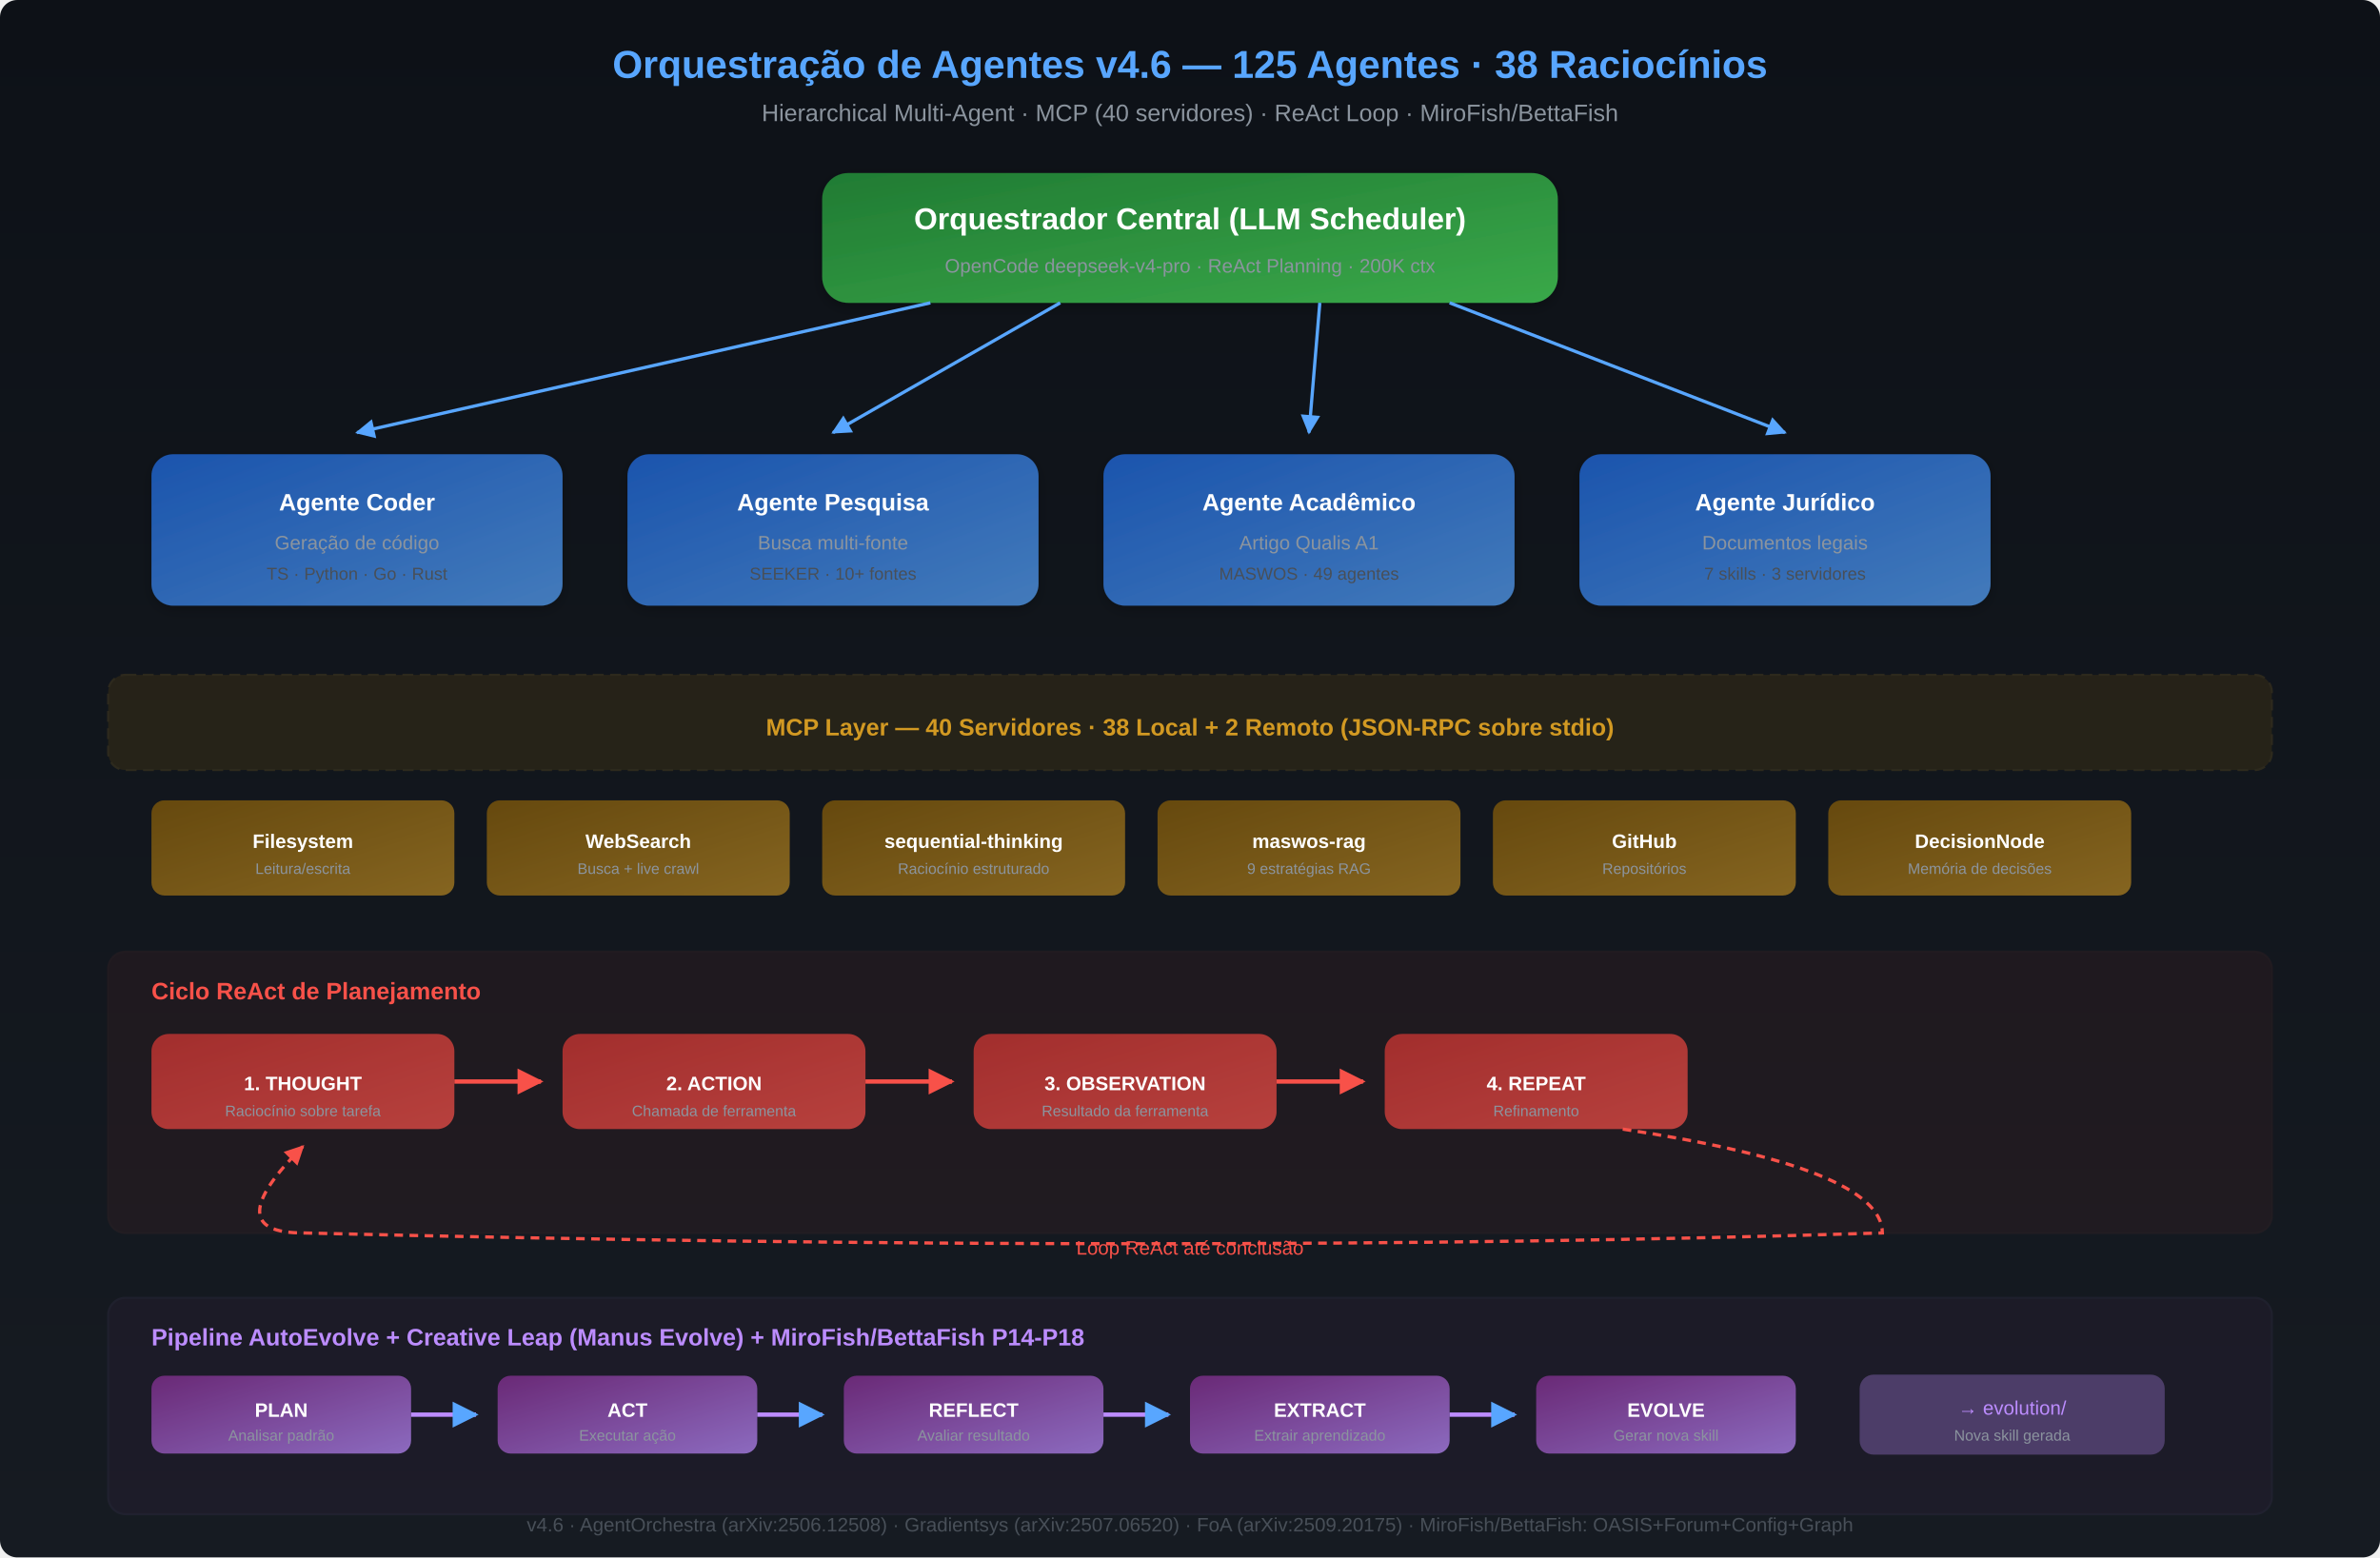
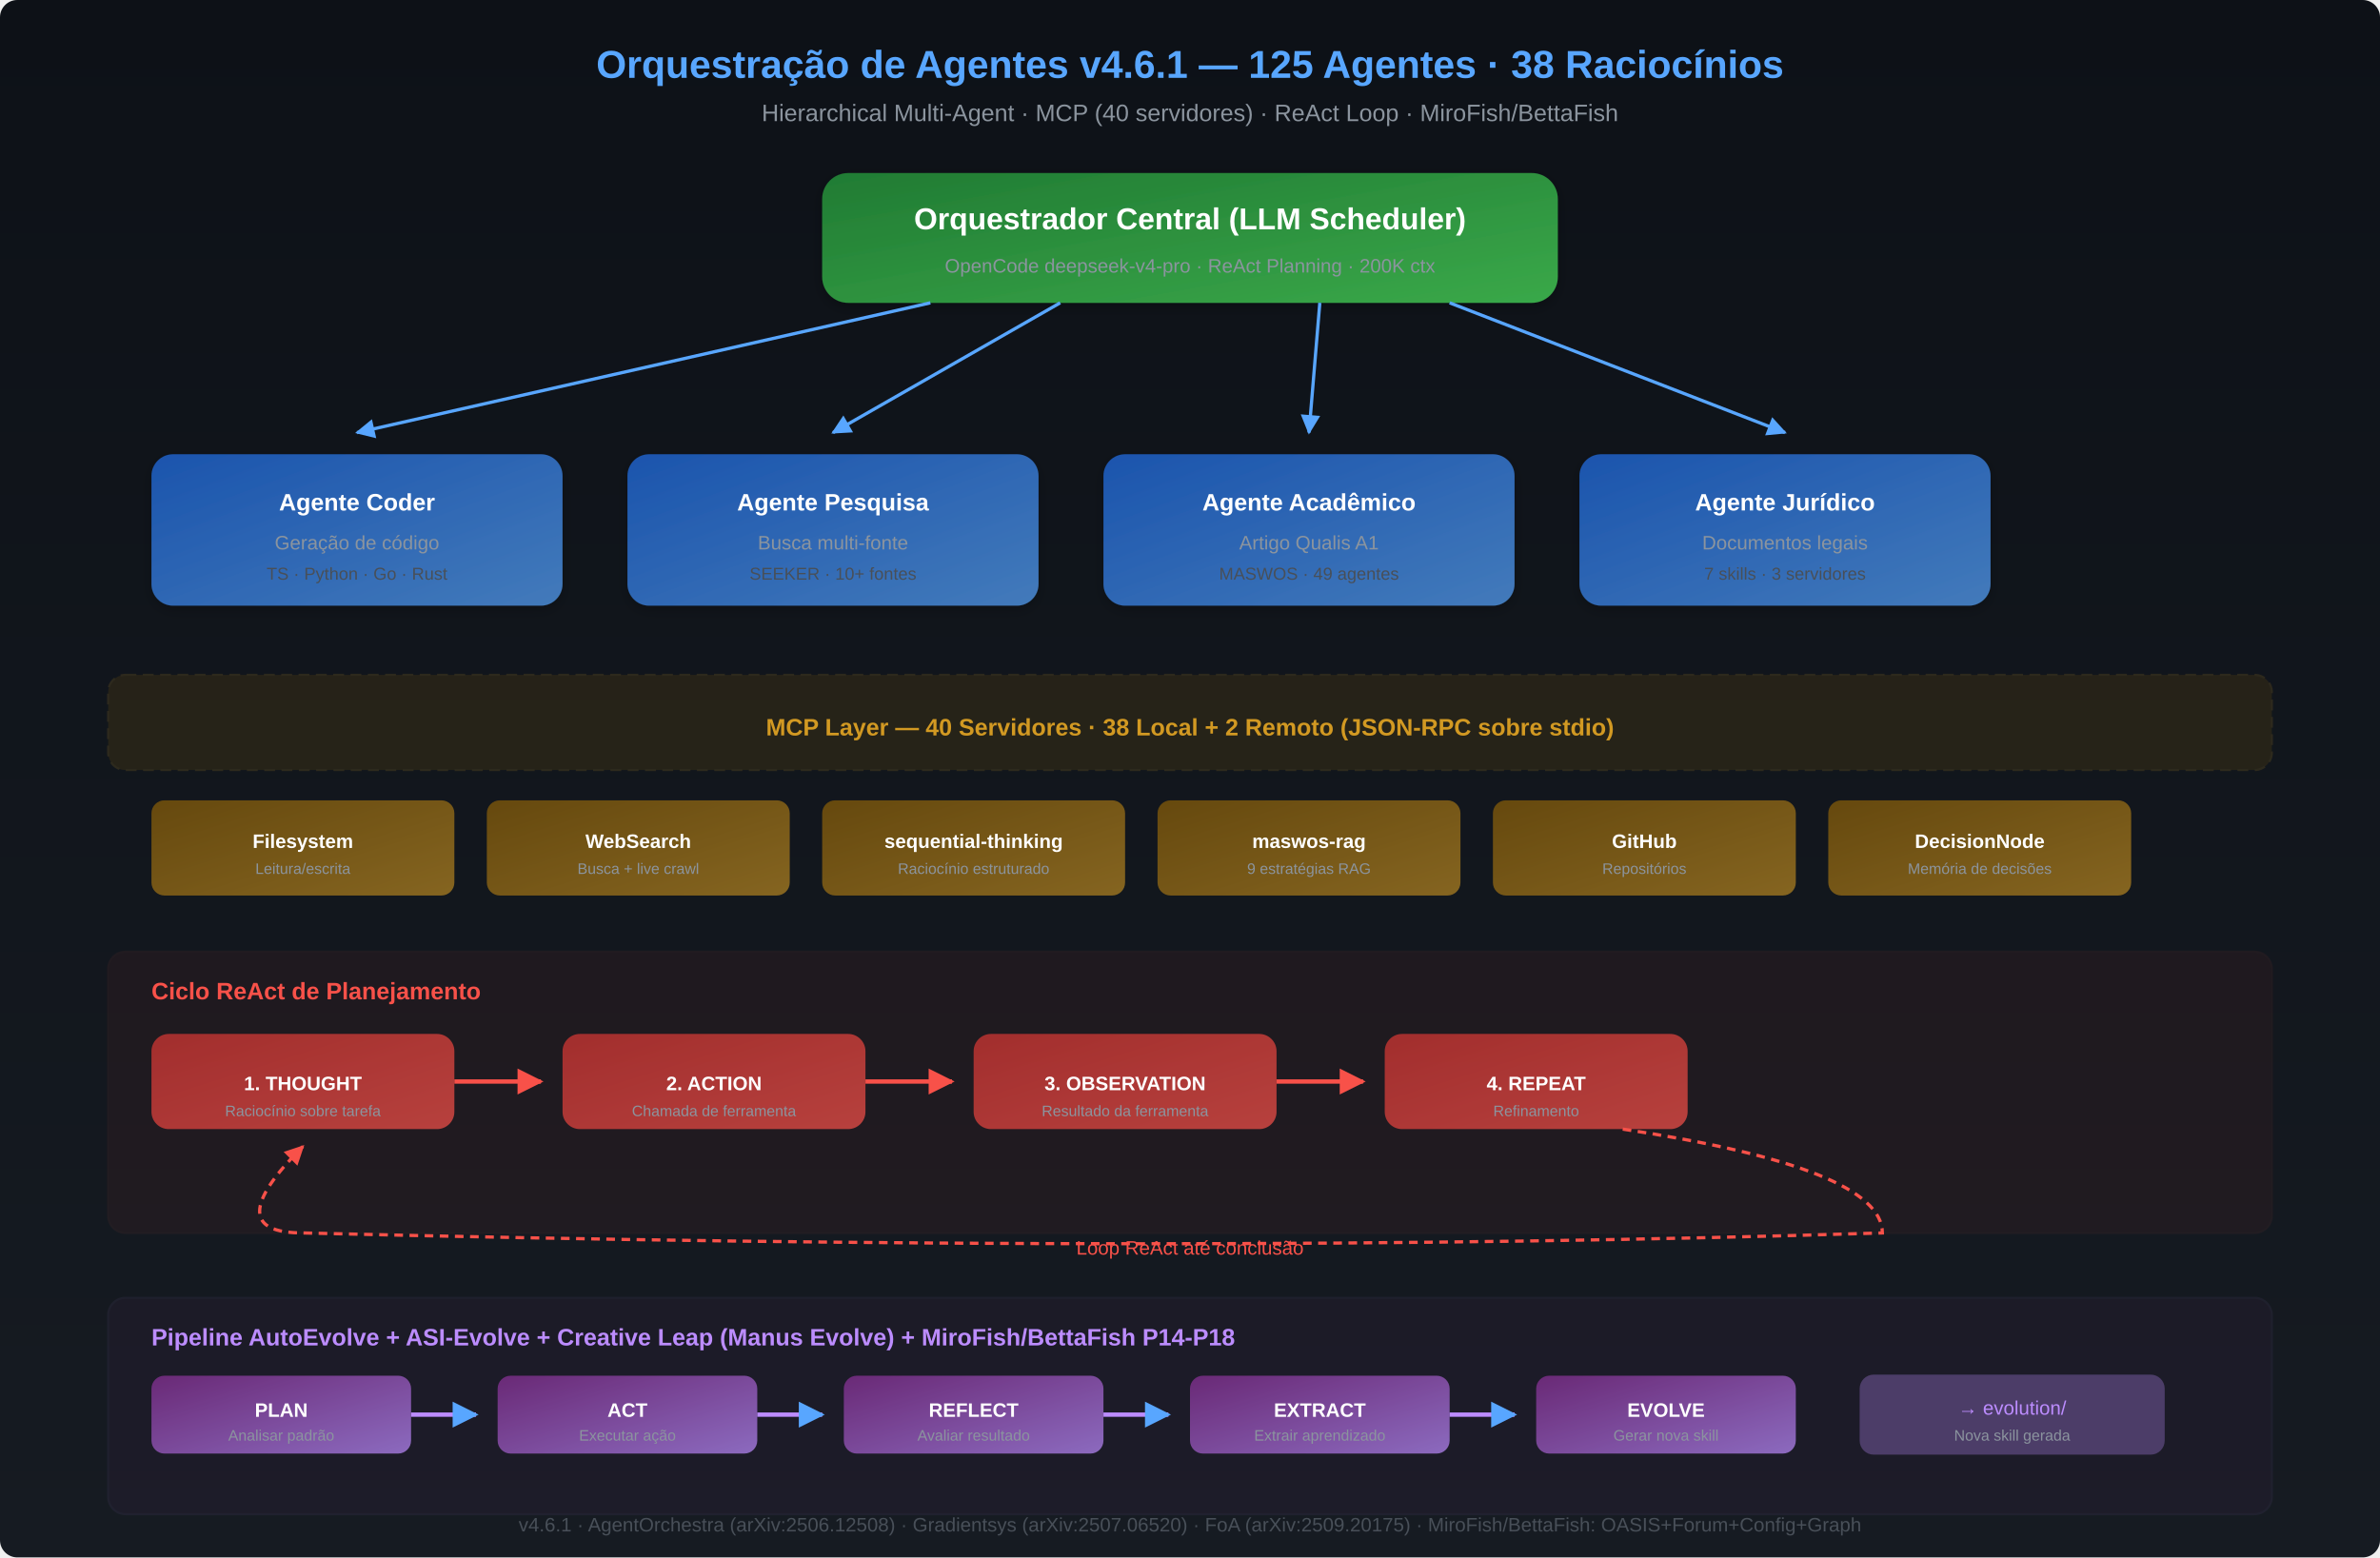
<svg xmlns="http://www.w3.org/2000/svg" viewBox="0 0 1100 720" font-family="Segoe UI, Arial, sans-serif">
  <defs>
    <linearGradient id="bg" x1="0" y1="0" x2="0" y2="1">
      <stop offset="0%" stop-color="#0d1117" />
      <stop offset="100%" stop-color="#161b22" />
    </linearGradient>
    <linearGradient id="orq" x1="0" y1="0" x2="1" y2="1">
      <stop offset="0%" stop-color="#238636" />
      <stop offset="100%" stop-color="#3fb950" />
    </linearGradient>
    <linearGradient id="agent" x1="0" y1="0" x2="1" y2="1">
      <stop offset="0%" stop-color="#1f6feb" />
      <stop offset="100%" stop-color="#58a6ff" />
    </linearGradient>
    <linearGradient id="tool" x1="0" y1="0" x2="1" y2="1">
      <stop offset="0%" stop-color="#9e6a03" />
      <stop offset="100%" stop-color="#d29922" />
    </linearGradient>
    <linearGradient id="pipe" x1="0" y1="0" x2="1" y2="1">
      <stop offset="0%" stop-color="#8b2f97" />
      <stop offset="100%" stop-color="#bc8cff" />
    </linearGradient>
    <linearGradient id="loop" x1="0" y1="0" x2="1" y2="1">
      <stop offset="0%" stop-color="#da3633" />
      <stop offset="100%" stop-color="#f85149" />
    </linearGradient>
    <filter id="shadow">
      <feDropShadow dx="0" dy="2" stdDeviation="3" flood-opacity="0.3" />
    </filter>
    <marker id="arw" viewBox="0 0 10 10" refX="9" refY="5" markerWidth="6" markerHeight="6" orient="auto">
      <path d="M0,0 L10,5 L0,10 Z" fill="#58a6ff" />
    </marker>
    <marker id="arw2" viewBox="0 0 10 10" refX="9" refY="5" markerWidth="6" markerHeight="6" orient="auto">
      <path d="M0,0 L10,5 L0,10 Z" fill="#f85149" />
    </marker>
  </defs>
  <rect width="1100" height="720" fill="url(#bg)" rx="8" />
-   <text x="550" y="36" text-anchor="middle" fill="#58a6ff" font-size="18" font-weight="bold">Orquestração de Agentes v4.6 — 125 Agentes · 38 Raciocínios</text>
+   <text x="550" y="36" text-anchor="middle" fill="#58a6ff" font-size="18" font-weight="bold">Orquestração de Agentes v4.6.1 — 125 Agentes · 38 Raciocínios</text>
  <text x="550" y="56" text-anchor="middle" fill="#8b949e" font-size="11">Hierarchical Multi-Agent · MCP (40 servidores) · ReAct Loop · MiroFish/BettaFish</text>
  <rect x="380" y="80" width="340" height="60" rx="12" fill="url(#orq)" opacity="0.9" filter="url(#shadow)" />
  <text x="550" y="106" text-anchor="middle" fill="#fff" font-size="14" font-weight="bold">Orquestrador Central (LLM Scheduler)</text>
  <text x="550" y="126" text-anchor="middle" fill="#8b949e" font-size="9">OpenCode deepseek-v4-pro · ReAct Planning · 200K ctx</text>
  <line x1="430" y1="140" x2="165" y2="200" stroke="#58a6ff" stroke-width="1.5" marker-end="url(#arw)" />
  <line x1="490" y1="140" x2="385" y2="200" stroke="#58a6ff" stroke-width="1.5" marker-end="url(#arw)" />
  <line x1="610" y1="140" x2="605" y2="200" stroke="#58a6ff" stroke-width="1.5" marker-end="url(#arw)" />
  <line x1="670" y1="140" x2="825" y2="200" stroke="#58a6ff" stroke-width="1.5" marker-end="url(#arw)" />
  <rect x="70" y="210" width="190" height="70" rx="10" fill="url(#agent)" opacity="0.7" filter="url(#shadow)" />
  <text x="165" y="236" text-anchor="middle" fill="#fff" font-size="11" font-weight="bold">Agente Coder</text>
  <text x="165" y="254" text-anchor="middle" fill="#8b949e" font-size="9">Geração de código</text>
  <text x="165" y="268" text-anchor="middle" fill="#484f58" font-size="8">TS · Python · Go · Rust</text>
  <rect x="290" y="210" width="190" height="70" rx="10" fill="url(#agent)" opacity="0.7" filter="url(#shadow)" />
  <text x="385" y="236" text-anchor="middle" fill="#fff" font-size="11" font-weight="bold">Agente Pesquisa</text>
  <text x="385" y="254" text-anchor="middle" fill="#8b949e" font-size="9">Busca multi-fonte</text>
  <text x="385" y="268" text-anchor="middle" fill="#484f58" font-size="8">SEEKER · 10+ fontes</text>
  <rect x="510" y="210" width="190" height="70" rx="10" fill="url(#agent)" opacity="0.7" filter="url(#shadow)" />
  <text x="605" y="236" text-anchor="middle" fill="#fff" font-size="11" font-weight="bold">Agente Acadêmico</text>
  <text x="605" y="254" text-anchor="middle" fill="#8b949e" font-size="9">Artigo Qualis A1</text>
  <text x="605" y="268" text-anchor="middle" fill="#484f58" font-size="8">MASWOS · 49 agentes</text>
  <rect x="730" y="210" width="190" height="70" rx="10" fill="url(#agent)" opacity="0.7" filter="url(#shadow)" />
  <text x="825" y="236" text-anchor="middle" fill="#fff" font-size="11" font-weight="bold">Agente Jurídico</text>
  <text x="825" y="254" text-anchor="middle" fill="#8b949e" font-size="9">Documentos legais</text>
  <text x="825" y="268" text-anchor="middle" fill="#484f58" font-size="8">7 skills · 3 servidores</text>
  <rect x="50" y="312" width="1000" height="44" rx="8" fill="#9e6a03" opacity="0.15" stroke="#d29922" stroke-width="1" stroke-dasharray="5,3" />
  <text x="550" y="340" text-anchor="middle" fill="#d29922" font-size="11" font-weight="bold">MCP Layer — 40 Servidores · 38 Local + 2 Remoto (JSON-RPC sobre stdio)</text>
  <rect x="70" y="370" width="140" height="44" rx="6" fill="url(#tool)" opacity="0.6" />
  <text x="140" y="392" text-anchor="middle" fill="#fff" font-size="9" font-weight="bold">Filesystem</text>
  <text x="140" y="404" text-anchor="middle" fill="#8b949e" font-size="7">Leitura/escrita</text>
  <rect x="225" y="370" width="140" height="44" rx="6" fill="url(#tool)" opacity="0.6" />
  <text x="295" y="392" text-anchor="middle" fill="#fff" font-size="9" font-weight="bold">WebSearch</text>
  <text x="295" y="404" text-anchor="middle" fill="#8b949e" font-size="7">Busca + live crawl</text>
  <rect x="380" y="370" width="140" height="44" rx="6" fill="url(#tool)" opacity="0.6" />
  <text x="450" y="392" text-anchor="middle" fill="#fff" font-size="9" font-weight="bold">sequential-thinking</text>
  <text x="450" y="404" text-anchor="middle" fill="#8b949e" font-size="7">Raciocínio estruturado</text>
  <rect x="535" y="370" width="140" height="44" rx="6" fill="url(#tool)" opacity="0.6" />
  <text x="605" y="392" text-anchor="middle" fill="#fff" font-size="9" font-weight="bold">maswos-rag</text>
  <text x="605" y="404" text-anchor="middle" fill="#8b949e" font-size="7">9 estratégias RAG</text>
  <rect x="690" y="370" width="140" height="44" rx="6" fill="url(#tool)" opacity="0.6" />
  <text x="760" y="392" text-anchor="middle" fill="#fff" font-size="9" font-weight="bold">GitHub</text>
  <text x="760" y="404" text-anchor="middle" fill="#8b949e" font-size="7">Repositórios</text>
  <rect x="845" y="370" width="140" height="44" rx="6" fill="url(#tool)" opacity="0.6" />
  <text x="915" y="392" text-anchor="middle" fill="#fff" font-size="9" font-weight="bold">DecisionNode</text>
  <text x="915" y="404" text-anchor="middle" fill="#8b949e" font-size="7">Memória de decisões</text>
  <rect x="50" y="440" width="1000" height="130" rx="8" fill="#da3633" opacity="0.06" stroke="#f85149" stroke-width="1" />
  <text x="70" y="462" fill="#f85149" font-size="11" font-weight="bold">Ciclo ReAct de Planejamento</text>
  <rect x="70" y="478" width="140" height="44" rx="8" fill="url(#loop)" opacity="0.7" />
  <text x="140" y="504" text-anchor="middle" fill="#fff" font-size="9" font-weight="bold">1. THOUGHT</text>
  <text x="140" y="516" text-anchor="middle" fill="#8b949e" font-size="7">Raciocínio sobre tarefa</text>
  <line x1="210" y1="500" x2="250" y2="500" stroke="#f85149" stroke-width="2" marker-end="url(#arw2)" />
  <rect x="260" y="478" width="140" height="44" rx="8" fill="url(#loop)" opacity="0.7" />
  <text x="330" y="504" text-anchor="middle" fill="#fff" font-size="9" font-weight="bold">2. ACTION</text>
  <text x="330" y="516" text-anchor="middle" fill="#8b949e" font-size="7">Chamada de ferramenta</text>
  <line x1="400" y1="500" x2="440" y2="500" stroke="#f85149" stroke-width="2" marker-end="url(#arw2)" />
  <rect x="450" y="478" width="140" height="44" rx="8" fill="url(#loop)" opacity="0.7" />
  <text x="520" y="504" text-anchor="middle" fill="#fff" font-size="9" font-weight="bold">3. OBSERVATION</text>
  <text x="520" y="516" text-anchor="middle" fill="#8b949e" font-size="7">Resultado da ferramenta</text>
  <line x1="590" y1="500" x2="630" y2="500" stroke="#f85149" stroke-width="2" marker-end="url(#arw2)" />
  <rect x="640" y="478" width="140" height="44" rx="8" fill="url(#loop)" opacity="0.7" />
  <text x="710" y="504" text-anchor="middle" fill="#fff" font-size="9" font-weight="bold">4. REPEAT</text>
  <text x="710" y="516" text-anchor="middle" fill="#8b949e" font-size="7">Refinamento</text>
  <path d="M750,522 Q870,540 870,570 Q550,580 140,570 Q100,570 140,530" fill="none" stroke="#f85149" stroke-width="1.5" stroke-dasharray="4,3" marker-end="url(#arw2)" />
  <text x="550" y="580" text-anchor="middle" fill="#f85149" font-size="9">Loop ReAct até conclusão</text>
  <rect x="50" y="600" width="1000" height="100" rx="8" fill="#8b2f97" opacity="0.06" stroke="#bc8cff" stroke-width="1" />
-   <text x="70" y="622" fill="#bc8cff" font-size="11" font-weight="bold">Pipeline AutoEvolve + Creative Leap (Manus Evolve) + MiroFish/BettaFish P14-P18</text>
+   <text x="70" y="622" fill="#bc8cff" font-size="11" font-weight="bold">Pipeline AutoEvolve + ASI-Evolve + Creative Leap (Manus Evolve) + MiroFish/BettaFish P14-P18</text>
  <rect x="70" y="636" width="120" height="36" rx="6" fill="url(#pipe)" opacity="0.7" />
  <text x="130" y="655" text-anchor="middle" fill="#fff" font-size="9" font-weight="bold">PLAN</text>
  <text x="130" y="666" text-anchor="middle" fill="#8b949e" font-size="7">Analisar padrão</text>
  <line x1="190" y1="654" x2="220" y2="654" stroke="#bc8cff" stroke-width="2" marker-end="url(#arw)" />
  <rect x="230" y="636" width="120" height="36" rx="6" fill="url(#pipe)" opacity="0.7" />
  <text x="290" y="655" text-anchor="middle" fill="#fff" font-size="9" font-weight="bold">ACT</text>
  <text x="290" y="666" text-anchor="middle" fill="#8b949e" font-size="7">Executar ação</text>
  <line x1="350" y1="654" x2="380" y2="654" stroke="#bc8cff" stroke-width="2" marker-end="url(#arw)" />
  <rect x="390" y="636" width="120" height="36" rx="6" fill="url(#pipe)" opacity="0.7" />
  <text x="450" y="655" text-anchor="middle" fill="#fff" font-size="9" font-weight="bold">REFLECT</text>
  <text x="450" y="666" text-anchor="middle" fill="#8b949e" font-size="7">Avaliar resultado</text>
  <line x1="510" y1="654" x2="540" y2="654" stroke="#bc8cff" stroke-width="2" marker-end="url(#arw)" />
  <rect x="550" y="636" width="120" height="36" rx="6" fill="url(#pipe)" opacity="0.7" />
  <text x="610" y="655" text-anchor="middle" fill="#fff" font-size="9" font-weight="bold">EXTRACT</text>
  <text x="610" y="666" text-anchor="middle" fill="#8b949e" font-size="7">Extrair aprendizado</text>
  <line x1="670" y1="654" x2="700" y2="654" stroke="#bc8cff" stroke-width="2" marker-end="url(#arw)" />
  <rect x="710" y="636" width="120" height="36" rx="6" fill="url(#pipe)" opacity="0.7" />
  <text x="770" y="655" text-anchor="middle" fill="#fff" font-size="9" font-weight="bold">EVOLVE</text>
  <text x="770" y="666" text-anchor="middle" fill="#8b949e" font-size="7">Gerar nova skill</text>
  <rect x="860" y="636" width="140" height="36" rx="6" fill="#bc8cff" opacity="0.3" stroke="#bc8cff" stroke-width="1" />
  <text x="930" y="654" text-anchor="middle" fill="#bc8cff" font-size="9">→ evolution/</text>
  <text x="930" y="666" text-anchor="middle" fill="#8b949e" font-size="7">Nova skill gerada</text>
-   <text x="550" y="708" text-anchor="middle" fill="#484f58" font-size="9">v4.6 · AgentOrchestra (arXiv:2506.12508) · Gradientsys (arXiv:2507.06520) · FoA (arXiv:2509.20175) · MiroFish/BettaFish: OASIS+Forum+Config+Graph</text>
+   <text x="550" y="708" text-anchor="middle" fill="#484f58" font-size="9">v4.6.1 · AgentOrchestra (arXiv:2506.12508) · Gradientsys (arXiv:2507.06520) · FoA (arXiv:2509.20175) · MiroFish/BettaFish: OASIS+Forum+Config+Graph</text>
</svg>
